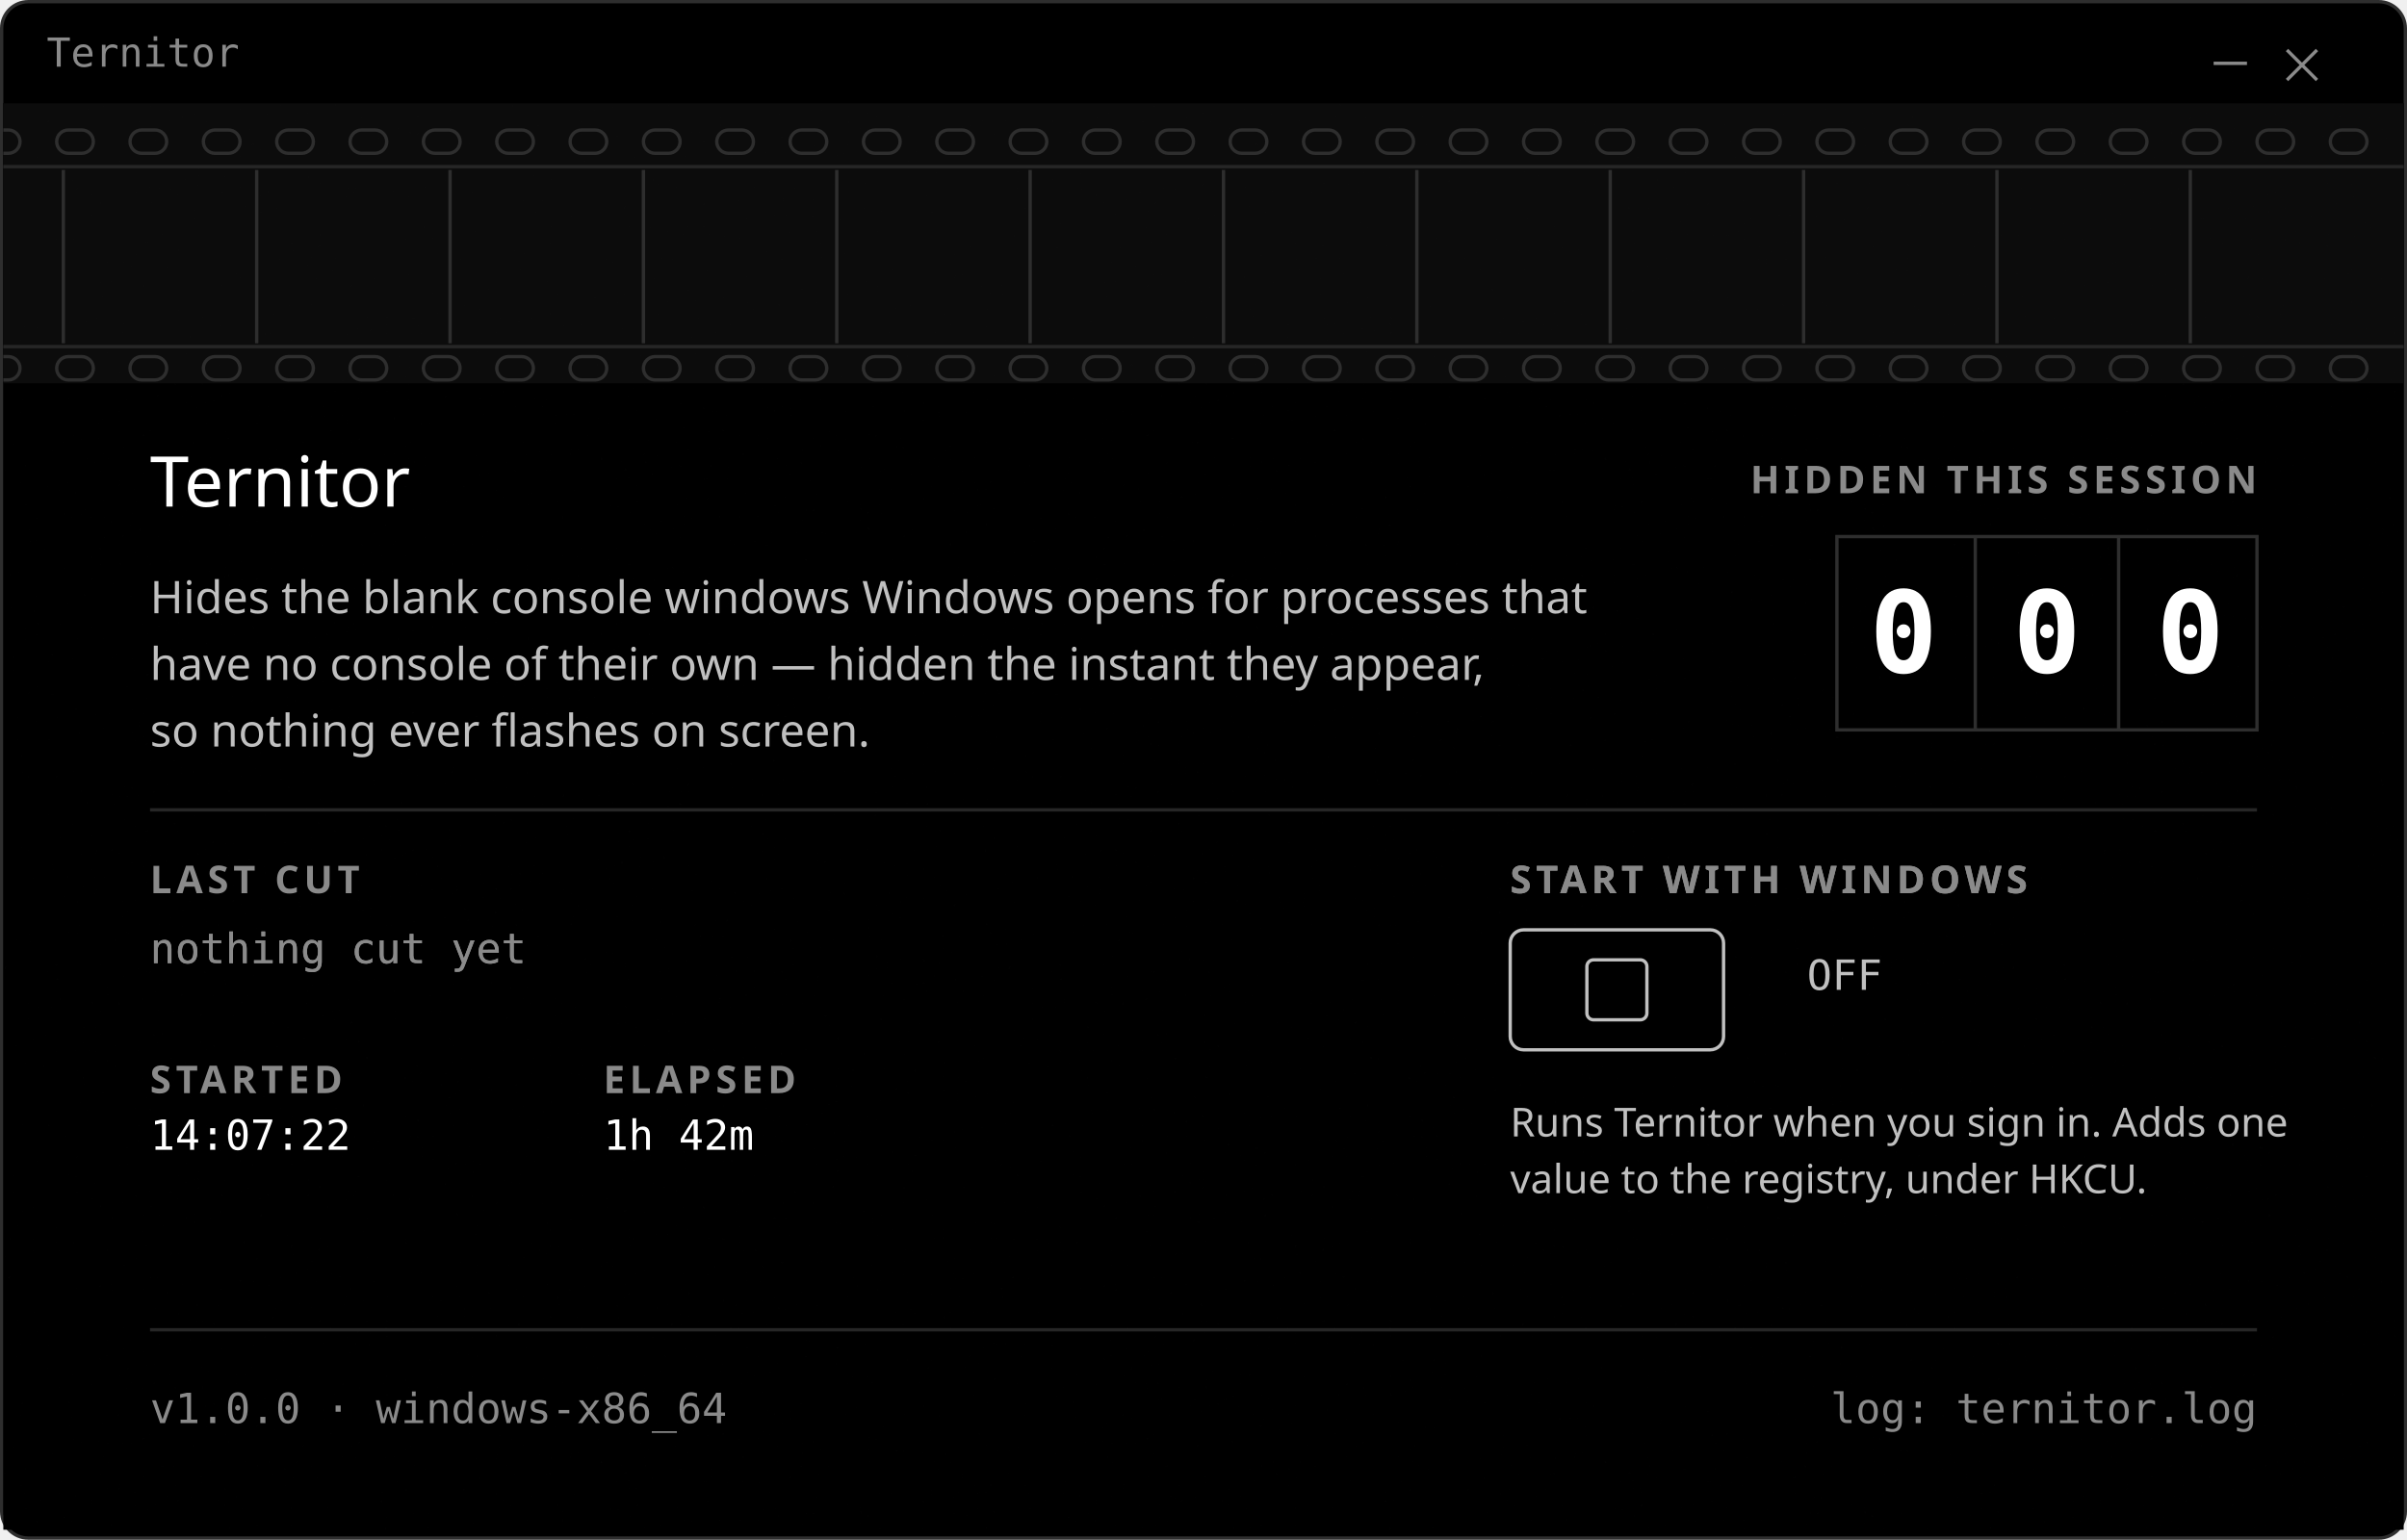
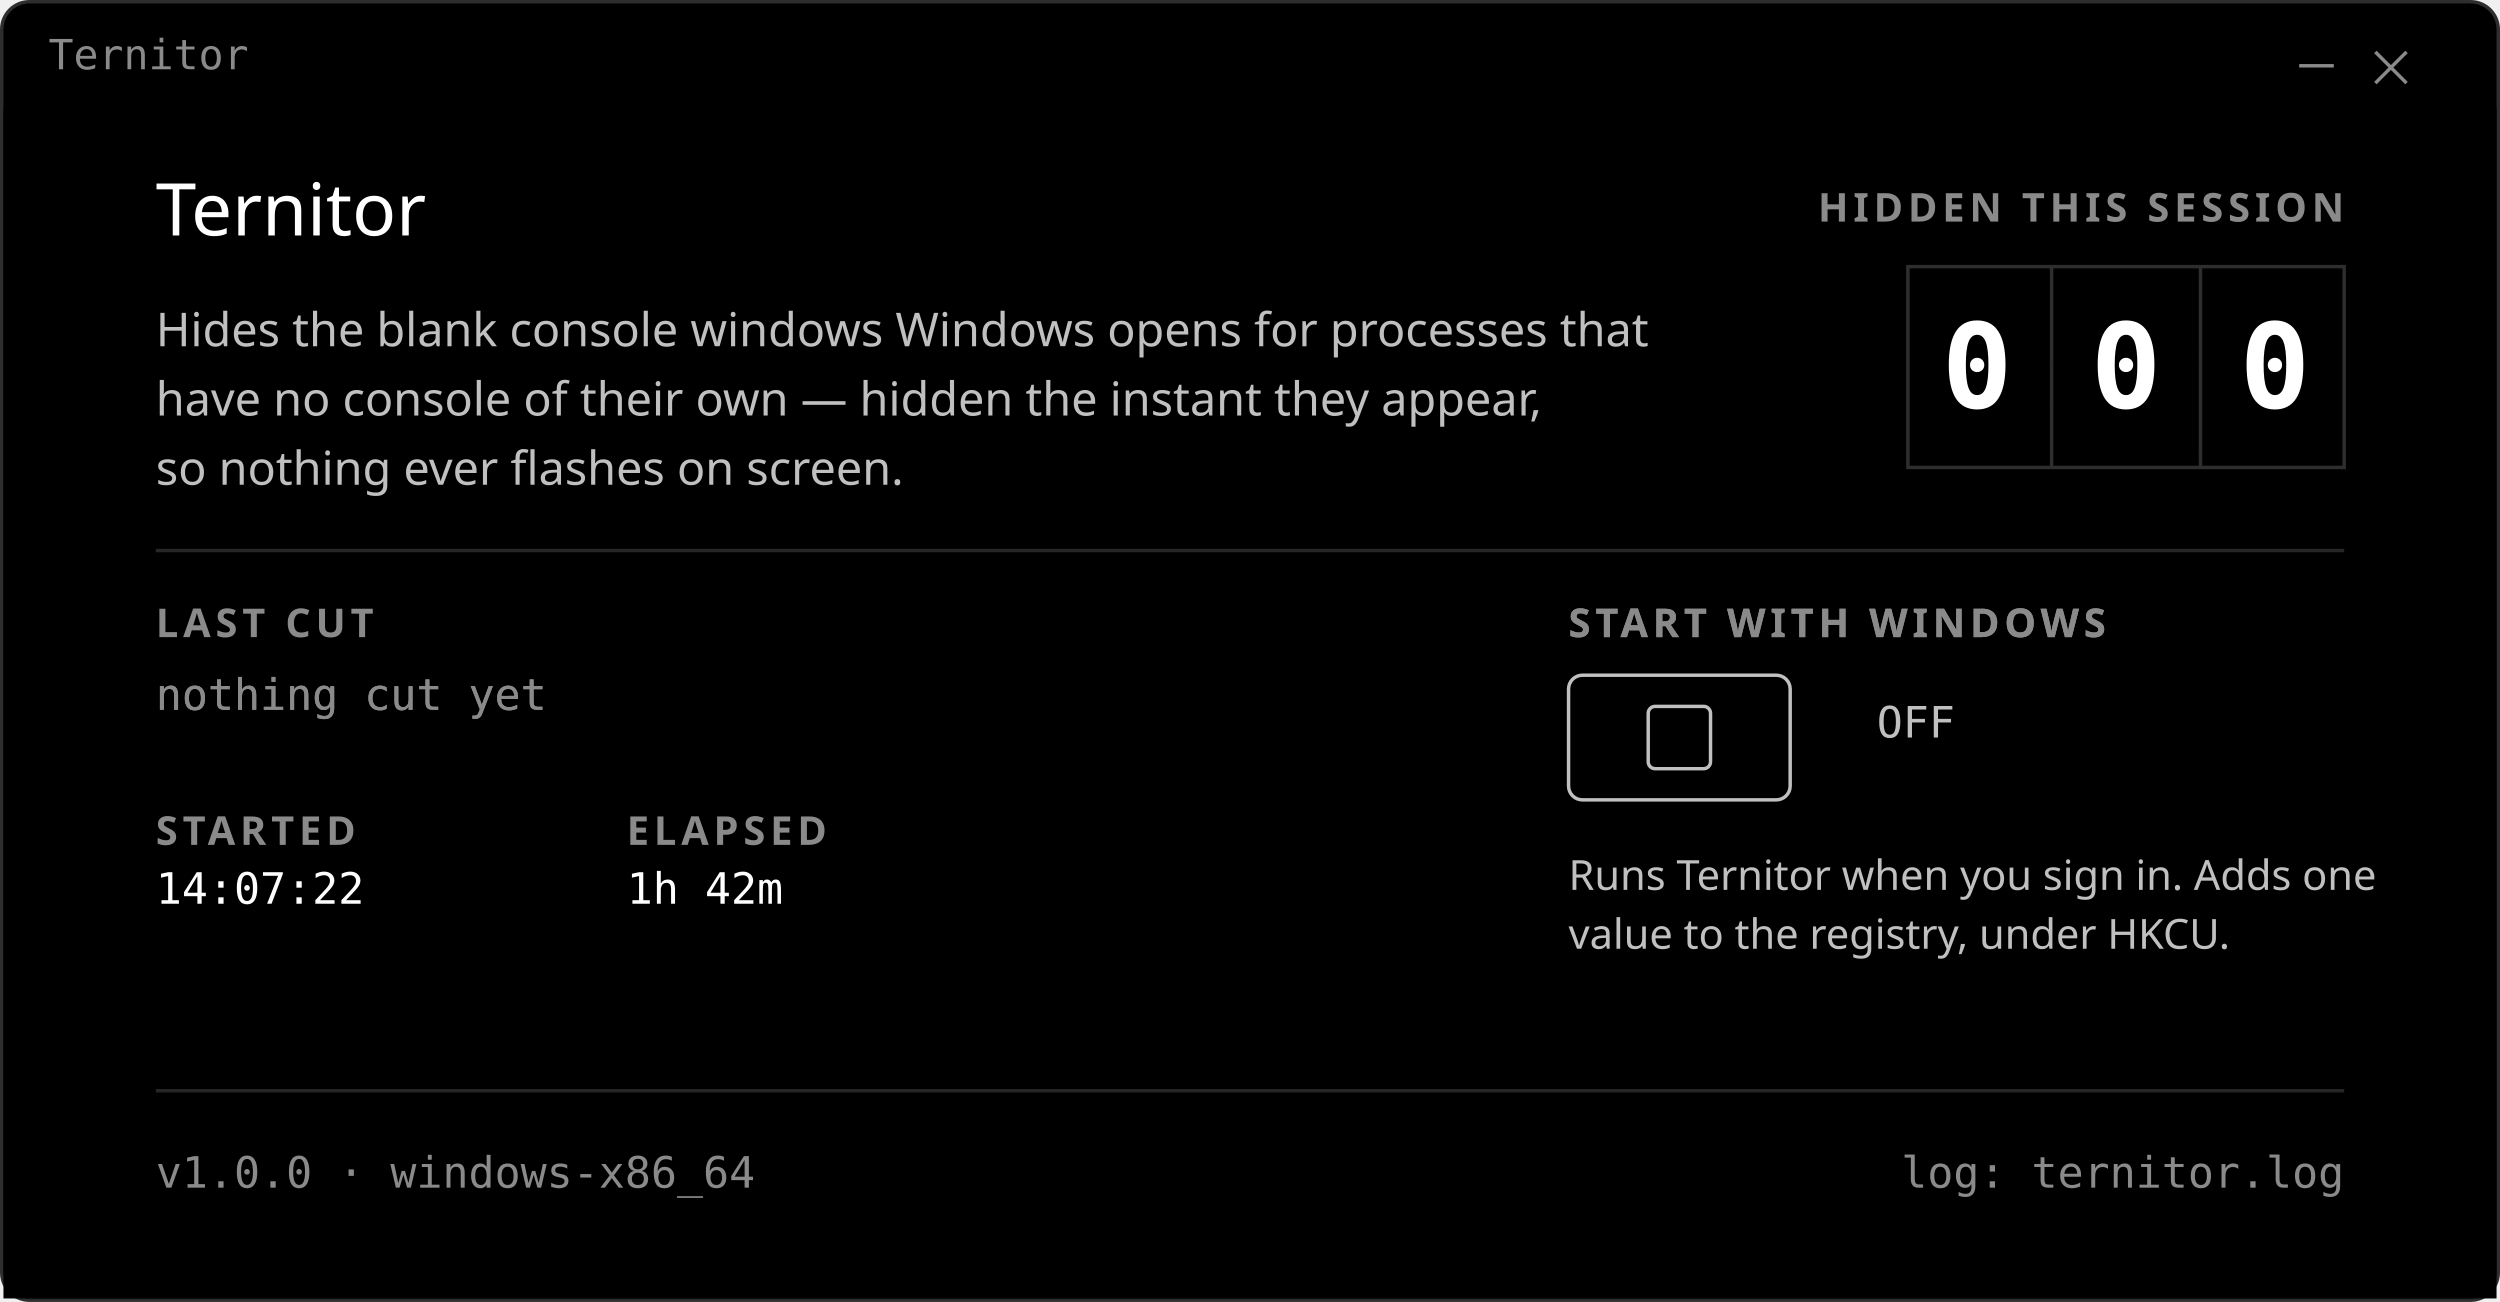
- <svg xmlns="http://www.w3.org/2000/svg" viewBox="0 0 722 462" width="920" role="img" aria-labelledby="t d">
+ <svg xmlns="http://www.w3.org/2000/svg" viewBox="0 0 722 376" width="920" role="img" aria-labelledby="t d">
  <defs>
-     <filter id="grain" filterUnits="userSpaceOnUse" x="0" y="0" width="720" height="428" color-interpolation-filters="sRGB">
+     <filter id="grain" filterUnits="userSpaceOnUse" x="0" y="0" width="720" height="344" color-interpolation-filters="sRGB">
      <feTurbulence type="fractalNoise" baseFrequency="0.85" numOctaves="2" seed="11" stitchTiles="stitch" />
      <feColorMatrix type="matrix" values="0 0 0 0 0.071  0 0 0 0 0.071  0 0 0 0 0.071  1 0 0 0 -0.78" />
    </filter>
-     <filter id="dust" filterUnits="userSpaceOnUse" x="0" y="0" width="720" height="428" color-interpolation-filters="sRGB">
+     <filter id="dust" filterUnits="userSpaceOnUse" x="0" y="0" width="720" height="344" color-interpolation-filters="sRGB">
      <feTurbulence type="fractalNoise" baseFrequency="1.4" numOctaves="1" seed="29" stitchTiles="stitch" />
      <feColorMatrix type="matrix" values="0 0 0 0 0.173  0 0 0 0 0.173  0 0 0 0 0.173  1 0 0 0 -0.96" />
    </filter>
    <clipPath id="client">
-       <rect width="720" height="428" />
+       <rect width="720" height="344" />
    </clipPath>
    <clipPath id="wheel3">
-       <rect x="636" y="130" width="39" height="58" />
+       <rect x="636" y="46" width="39" height="58" />
    </clipPath>
-     <rect id="h" width="11" height="7" rx="3.5" fill="none" stroke="#2E2E2E" />
-     <g id="holes">
-       <use href="#h" x="-6" />
-       <use href="#h" x="16" />
-       <use href="#h" x="38" />
-       <use href="#h" x="60" />
-       <use href="#h" x="82" />
-       <use href="#h" x="104" />
-       <use href="#h" x="126" />
-       <use href="#h" x="148" />
-       <use href="#h" x="170" />
-       <use href="#h" x="192" />
-       <use href="#h" x="214" />
-       <use href="#h" x="236" />
-       <use href="#h" x="258" />
-       <use href="#h" x="280" />
-       <use href="#h" x="302" />
-       <use href="#h" x="324" />
-       <use href="#h" x="346" />
-       <use href="#h" x="368" />
-       <use href="#h" x="390" />
-       <use href="#h" x="412" />
-       <use href="#h" x="434" />
-       <use href="#h" x="456" />
-       <use href="#h" x="478" />
-       <use href="#h" x="500" />
-       <use href="#h" x="522" />
-       <use href="#h" x="544" />
-       <use href="#h" x="566" />
-       <use href="#h" x="588" />
-       <use href="#h" x="610" />
-       <use href="#h" x="632" />
-       <use href="#h" x="654" />
-       <use href="#h" x="676" />
-       <use href="#h" x="698" />
-     </g>
-     <g id="frame">
-       <rect x="7" y="27" width="44" height="38" fill="none" stroke="#2E2E2E" />
-       <line x1="10" y1="35" x2="48" y2="35" stroke="#2E2E2E" />
-     </g>
    <g id="console">
      <rect x="-90" y="-60" width="180" height="120" fill="#0A0A0A" stroke="#7A7A7A" />
      <rect x="-90" y="-60" width="180" height="12" fill="#1A1A1A" />
      <line x1="-90" y1="-48" x2="90" y2="-48" stroke="#2E2E2E" />
      <text x="-84" y="-51" font-family="Cascadia Mono, Consolas, monospace" font-size="7" fill="#C0C0C0">C:\WINDOWS\system32\cmd.exe</text>
      <line x1="70" y1="-54" x2="78" y2="-54" stroke="#8A8A8A" />
      <path d="M82 -57 l6 6 M88 -57 l-6 6" stroke="#8A8A8A" fill="none" />
    </g>
  </defs>
-   <rect x="0.5" y="0.5" width="721" height="461" rx="8" fill="#000000" stroke="#2E2E2E" />
+   <rect x="0.5" y="0.5" width="721" height="375" rx="8" fill="#000000" stroke="#2E2E2E" />
  <text x="14" y="20" font-family="Cascadia Mono, Consolas, monospace" font-size="12" fill="#8A8A8A">Ternitor</text>
  <line x1="664" y1="19" x2="674" y2="19" stroke="#8A8A8A" />
  <path d="M686 15 l9 9 M695 15 l-9 9" stroke="#8A8A8A" fill="none" />
  <g transform="translate(1,31)" clip-path="url(#client)">
-     <rect width="720" height="428" fill="#000000" />
-     <rect width="720" height="84" fill="#0C0C0C" />
-     <rect width="720" height="428" filter="url(#grain)" />
-     <rect width="720" height="428" filter="url(#dust)" />
-     <use href="#holes" y="8" />
-     <use href="#holes" y="76" />
-     <path d="M0 19H720M0 73H720" stroke="#262626" />
-     <path d="M656 20V72M598 20V72M540 20V72M482 20V72M424 20V72M366 20V72M308 20V72M250 20V72M192 20V72M134 20V72M76 20V72M18 20V72M-40 20V72" stroke="#2E2E2E" />
-     <text x="44" y="121" font-family="Franklin Gothic Medium, Segoe UI, sans-serif" font-size="21" fill="#FFFFFF">Ternitor</text>
+     <rect width="720" height="344" fill="#000000" />
+     <rect width="720" height="344" filter="url(#grain)" />
+     <rect width="720" height="344" filter="url(#dust)" />
+     <text x="44" y="37" font-family="Franklin Gothic Medium, Segoe UI, sans-serif" font-size="21" fill="#FFFFFF">Ternitor</text>
    <text font-family="Franklin Gothic Book, Segoe UI, sans-serif" font-size="13.5" fill="#C0C0C0">
-       <tspan x="44" y="153">Hides the blank console windows Windows opens for processes that</tspan>
-       <tspan x="44" y="173">have no console of their own — hidden the instant they appear,</tspan>
-       <tspan x="44" y="193">so nothing ever flashes on screen.</tspan>
+       <tspan x="44" y="69">Hides the blank console windows Windows opens for processes that</tspan>
+       <tspan x="44" y="89">have no console of their own — hidden the instant they appear,</tspan>
+       <tspan x="44" y="109">so nothing ever flashes on screen.</tspan>
    </text>
-     <path d="M44 212H676" stroke="#262626" />
-     <text x="676" y="117" text-anchor="end" font-family="Arial Narrow, Segoe UI, sans-serif" font-size="11.5" font-weight="700" letter-spacing="1.4" fill="#8A8A8A">HIDDEN THIS SESSION</text>
-     <rect x="550" y="130" width="126" height="58" fill="none" stroke="#2E2E2E" />
-     <path d="M591.5 130V188M634.5 130V188" stroke="#2E2E2E" />
-     <text x="570" y="159" text-anchor="middle" dominant-baseline="central" font-family="Cascadia Mono, Consolas, monospace" font-size="34" font-weight="600" fill="#FFFFFF">0</text>
-     <text x="613" y="159" text-anchor="middle" dominant-baseline="central" font-family="Cascadia Mono, Consolas, monospace" font-size="34" font-weight="600" fill="#FFFFFF">0</text>
-     <text x="44" y="237" font-family="Arial Narrow, Segoe UI, sans-serif" font-size="11.5" font-weight="700" letter-spacing="1.4" fill="#8A8A8A">LAST CUT</text>
-     <text x="44" y="258" font-family="Cascadia Mono, Consolas, monospace" font-size="12.5" fill="#8A8A8A">nothing cut yet</text>
-     <text x="44" y="297" font-family="Arial Narrow, Segoe UI, sans-serif" font-size="11.5" font-weight="700" letter-spacing="1.4" fill="#8A8A8A">STARTED</text>
-     <text x="44" y="314" font-family="Cascadia Mono, Consolas, monospace" font-size="12.5" fill="#FFFFFF">14:07:22</text>
-     <text x="180" y="297" font-family="Arial Narrow, Segoe UI, sans-serif" font-size="11.5" font-weight="700" letter-spacing="1.4" fill="#8A8A8A">ELAPSED</text>
-     <text x="180" y="314" font-family="Cascadia Mono, Consolas, monospace" font-size="12.5" fill="#FFFFFF">1h 42m</text>
-     <text x="452" y="237" font-family="Arial Narrow, Segoe UI, sans-serif" font-size="11.5" font-weight="700" letter-spacing="1.4" fill="#8A8A8A">START WITH WINDOWS</text>
-     <text x="452" y="310" font-family="Arial Narrow, Segoe UI, sans-serif" font-size="12" fill="#C0C0C0">Runs Ternitor when you sign in. Adds one</text>
-     <text x="452" y="327" font-family="Arial Narrow, Segoe UI, sans-serif" font-size="12" fill="#C0C0C0">value to the registry, under HKCU.</text>
-     <path d="M44 368H676" stroke="#262626" />
-     <text x="44" y="396" font-family="Cascadia Mono, Consolas, monospace" font-size="12.5" fill="#8A8A8A">v1.0.0  ·  windows-x86_64</text>
-     <text x="676" y="396" text-anchor="end" font-family="Cascadia Mono, Consolas, monospace" font-size="12.5" fill="#8A8A8A">log: ternitor.log</text>
+     <path d="M44 128H676" stroke="#262626" />
+     <text x="676" y="33" text-anchor="end" font-family="Arial Narrow, Segoe UI, sans-serif" font-size="11.5" font-weight="700" letter-spacing="1.4" fill="#8A8A8A">HIDDEN THIS SESSION</text>
+     <rect x="550" y="46" width="126" height="58" fill="none" stroke="#2E2E2E" />
+     <path d="M591.5 46V104M634.5 46V104" stroke="#2E2E2E" />
+     <text x="570" y="75" text-anchor="middle" dominant-baseline="central" font-family="Cascadia Mono, Consolas, monospace" font-size="34" font-weight="600" fill="#FFFFFF">0</text>
+     <text x="613" y="75" text-anchor="middle" dominant-baseline="central" font-family="Cascadia Mono, Consolas, monospace" font-size="34" font-weight="600" fill="#FFFFFF">0</text>
+     <text x="44" y="153" font-family="Arial Narrow, Segoe UI, sans-serif" font-size="11.5" font-weight="700" letter-spacing="1.4" fill="#8A8A8A">LAST CUT</text>
+     <text x="44" y="174" font-family="Cascadia Mono, Consolas, monospace" font-size="12.5" fill="#8A8A8A">nothing cut yet</text>
+     <text x="44" y="213" font-family="Arial Narrow, Segoe UI, sans-serif" font-size="11.5" font-weight="700" letter-spacing="1.4" fill="#8A8A8A">STARTED</text>
+     <text x="44" y="230" font-family="Cascadia Mono, Consolas, monospace" font-size="12.5" fill="#FFFFFF">14:07:22</text>
+     <text x="180" y="213" font-family="Arial Narrow, Segoe UI, sans-serif" font-size="11.5" font-weight="700" letter-spacing="1.4" fill="#8A8A8A">ELAPSED</text>
+     <text x="180" y="230" font-family="Cascadia Mono, Consolas, monospace" font-size="12.5" fill="#FFFFFF">1h 42m</text>
+     <text x="452" y="153" font-family="Arial Narrow, Segoe UI, sans-serif" font-size="11.5" font-weight="700" letter-spacing="1.4" fill="#8A8A8A">START WITH WINDOWS</text>
+     <text x="452" y="226" font-family="Arial Narrow, Segoe UI, sans-serif" font-size="12" fill="#C0C0C0">Runs Ternitor when you sign in. Adds one</text>
+     <text x="452" y="243" font-family="Arial Narrow, Segoe UI, sans-serif" font-size="12" fill="#C0C0C0">value to the registry, under HKCU.</text>
+     <path d="M44 284H676" stroke="#262626" />
+     <text x="44" y="312" font-family="Cascadia Mono, Consolas, monospace" font-size="12.5" fill="#8A8A8A">v1.0.0  ·  windows-x86_64</text>
+     <text x="676" y="312" text-anchor="end" font-family="Cascadia Mono, Consolas, monospace" font-size="12.5" fill="#8A8A8A">log: ternitor.log</text>
    <g id="live">
-       <animate attributeName="opacity" values="1;1;0;0;1;1" keyTimes="0;0.708;0.738;0.762;0.792;1" dur="13s" repeatCount="indefinite" />
+       <animate attributeName="opacity" values="1;1;0;0;1;1" keyTimes="0;0.738;0.769;0.792;0.823;1" dur="13s" repeatCount="indefinite" />
      <g font-family="Cascadia Mono, Consolas, monospace" font-size="12.5" fill="#FFFFFF">
-         <text x="44" y="258" fill="#8A8A8A">nothing cut yet
-           <animate attributeName="opacity" values="1;1;0;0;1;1" keyTimes="0;0.215;0.223;0.708;0.738;1" dur="13s" repeatCount="indefinite" />
+         <text x="44" y="174" fill="#8A8A8A">nothing cut yet
+           <animate attributeName="opacity" values="1;1;0;0;1;1" keyTimes="0;0.277;0.285;0.738;0.769;1" dur="13s" repeatCount="indefinite" />
        </text>
-         <text x="44" y="258" opacity="0">C:\WINDOWS\system32\cmd.exe
-           <animate attributeName="opacity" values="0;0;1;1;0;0" keyTimes="0;0.215;0.223;0.708;0.738;1" dur="13s" repeatCount="indefinite" />
+         <text x="44" y="174" opacity="0">C:\WINDOWS\system32\cmd.exe
+           <animate attributeName="opacity" values="0;0;1;1;0;0" keyTimes="0;0.277;0.285;0.738;0.769;1" dur="13s" repeatCount="indefinite" />
        </text>
      </g>
      <g clip-path="url(#wheel3)">
        <g>
-           <animateTransform attributeName="transform" type="translate" dur="13s" repeatCount="indefinite" values="0 0;0 0;0 -58;0 -58;0 -116;0 -116;0 -174;0 -174;0 0;0 0" keyTimes="0;0.215;0.238;0.377;0.4;0.538;0.562;0.738;0.762;1" />
+           <animateTransform attributeName="transform" type="translate" dur="13s" repeatCount="indefinite" values="0 0;0 0;0 -58;0 -58;0 -116;0 -116;0 -174;0 -174;0 0;0 0" keyTimes="0;0.277;0.3;0.431;0.454;0.585;0.608;0.738;0.769;1" />
          <g font-family="Cascadia Mono, Consolas, monospace" font-size="34" font-weight="600" fill="#FFFFFF" text-anchor="middle" dominant-baseline="central">
-             <text x="656" y="159">0</text>
-             <text x="656" y="217">1</text>
-             <text x="656" y="275">2</text>
-             <text x="656" y="333">3</text>
+             <text x="656" y="75">0</text>
+             <text x="656" y="133">1</text>
+             <text x="656" y="191">2</text>
+             <text x="656" y="249">3</text>
          </g>
        </g>
      </g>
      <g>
-         <text x="452" y="237" font-family="Arial Narrow, Segoe UI, sans-serif" font-size="11.5" font-weight="700" letter-spacing="1.4" fill="#8A8A8A">START WITH WINDOWS</text>
+         <text x="452" y="153" font-family="Arial Narrow, Segoe UI, sans-serif" font-size="11.5" font-weight="700" letter-spacing="1.4" fill="#8A8A8A">START WITH WINDOWS</text>
        <g>
-           <animate attributeName="opacity" values="1;0;1" keyTimes="0;0.131;0.792" calcMode="discrete" dur="13s" repeatCount="indefinite" />
-           <rect x="452" y="248" width="64" height="36" rx="4" fill="#000000" stroke="#C0C0C0" />
-           <rect x="475" y="257" width="18" height="18" rx="2" fill="none" stroke="#C0C0C0" />
-           <text x="541" y="266" font-family="Cascadia Mono, Consolas, monospace" font-size="12.5" fill="#C0C0C0">OFF</text>
+           <animate attributeName="opacity" values="1;0;1" keyTimes="0;0.2;0.823" calcMode="discrete" dur="13s" repeatCount="indefinite" />
+           <rect x="452" y="164" width="64" height="36" rx="4" fill="#000000" stroke="#C0C0C0" />
+           <rect x="475" y="173" width="18" height="18" rx="2" fill="none" stroke="#C0C0C0" />
+           <text x="541" y="182" font-family="Cascadia Mono, Consolas, monospace" font-size="12.5" fill="#C0C0C0">OFF</text>
        </g>
        <g opacity="0">
-           <animate attributeName="opacity" values="0;1;0" keyTimes="0;0.131;0.792" calcMode="discrete" dur="13s" repeatCount="indefinite" />
-           <rect x="452" y="248" width="64" height="36" rx="4" fill="#000000" stroke="#FFFFFF" />
-           <rect x="475" y="257" width="18" height="18" rx="2" fill="#FFFFFF" stroke="#FFFFFF" />
-           <line x1="530" y1="275" x2="535" y2="264" stroke="#FF6A13" stroke-width="3" />
-           <text x="541" y="266" font-family="Cascadia Mono, Consolas, monospace" font-size="12.5" fill="#FFFFFF">ON</text>
+           <animate attributeName="opacity" values="0;1;0" keyTimes="0;0.2;0.823" calcMode="discrete" dur="13s" repeatCount="indefinite" />
+           <rect x="452" y="164" width="64" height="36" rx="4" fill="#000000" stroke="#FFFFFF" />
+           <rect x="475" y="173" width="18" height="18" rx="2" fill="#FFFFFF" stroke="#FFFFFF" />
+           <line x1="530" y1="191" x2="535" y2="180" stroke="#FF6A13" stroke-width="3" />
+           <text x="541" y="182" font-family="Cascadia Mono, Consolas, monospace" font-size="12.5" fill="#FFFFFF">ON</text>
        </g>
      </g>
-       <g opacity="0">
-         <animate attributeName="opacity" values="0;1;0" keyTimes="0;0.215;0.738" calcMode="discrete" dur="13s" repeatCount="indefinite" />
-         <g>
-           <animateTransform attributeName="transform" type="translate" dur="13s" repeatCount="indefinite" calcMode="discrete" values="0 0;-58 0;-116 0;0 0" keyTimes="0;0.377;0.538;0.762" />
-           <use href="#frame" x="656" />
-           <g opacity="0">
-             <animate attributeName="opacity" values="0;1;0" keyTimes="0;0.215;0.377" calcMode="discrete" dur="13s" repeatCount="indefinite" />
-             <line x1="667" y1="61" x2="703" y2="31" stroke="#FF6A13" stroke-width="3" />
-             <line x1="663" y1="65" x2="707" y2="27" stroke="#FF6A13" stroke-width="1" opacity="0.9" />
-           </g>
-         </g>
-       </g>
-       <g opacity="0">
-         <animate attributeName="opacity" values="0;1;0" keyTimes="0;0.377;0.738" calcMode="discrete" dur="13s" repeatCount="indefinite" />
-         <g>
-           <animateTransform attributeName="transform" type="translate" dur="13s" repeatCount="indefinite" calcMode="discrete" values="0 0;-58 0;0 0" keyTimes="0;0.538;0.762" />
-           <use href="#frame" x="656" />
-           <g opacity="0">
-             <animate attributeName="opacity" values="0;1;0" keyTimes="0;0.377;0.538" calcMode="discrete" dur="13s" repeatCount="indefinite" />
-             <line x1="667" y1="61" x2="703" y2="31" stroke="#FF6A13" stroke-width="3" />
-             <line x1="663" y1="65" x2="707" y2="27" stroke="#FF6A13" stroke-width="1" opacity="0.9" />
-           </g>
-         </g>
-       </g>
-       <g opacity="0">
-         <animate attributeName="opacity" values="0;1;0" keyTimes="0;0.538;0.738" calcMode="discrete" dur="13s" repeatCount="indefinite" />
-         <use href="#frame" x="656" />
-         <line x1="667" y1="61" x2="703" y2="31" stroke="#FF6A13" stroke-width="3" />
-         <line x1="663" y1="65" x2="707" y2="27" stroke="#FF6A13" stroke-width="1" opacity="0.9" />
-       </g>
      <g>
-         <rect width="720" height="428" fill="#000000" opacity="0">
-           <animate attributeName="opacity" values="0;0;0.45;0.45;0;0" keyTimes="0;0.054;0.085;0.215;0.238;1" dur="13s" repeatCount="indefinite" />
+         <rect width="720" height="344" fill="#000000" opacity="0">
+           <animate attributeName="opacity" values="0;0;0.45;0.45;0;0" keyTimes="0;0.054;0.077;0.258;0.277;1" dur="13s" repeatCount="indefinite" />
        </rect>
      </g>
-       <g opacity="0">
-         <animate attributeName="opacity" values="0;0;1;1;0;0" keyTimes="0;0.054;0.085;0.215;0.223;1" dur="13s" repeatCount="indefinite" />
+       <g opacity="0" transform="translate(350 190)">
+         <animate attributeName="opacity" values="0;0;1;1;0;0" keyTimes="0;0.046;0.077;0.258;0.277;1" dur="13s" repeatCount="indefinite" />
        <g>
-           <animateTransform attributeName="transform" type="translate" dur="13s" repeatCount="indefinite" values="350 215;350 215;685 46;685 46;350 215;350 215" keyTimes="0;0.215;0.246;0.738;0.762;1" />
-           <g>
-             <animateTransform attributeName="transform" type="scale" dur="13s" repeatCount="indefinite" values="0.86;0.86;1;1;0.244;0.244;0.86;0.86" keyTimes="0;0.054;0.085;0.215;0.246;0.738;0.762;1" />
-             <use href="#console" />
-           </g>
+           <animateTransform attributeName="transform" type="scale" dur="13s" repeatCount="indefinite" values="0.86;0.86;1;1;0.9;0.9;0.86;0.86" keyTimes="0;0.046;0.077;0.258;0.277;0.738;0.769;1" />
+           <use href="#console" />
        </g>
      </g>
    </g>
  </g>
</svg>
